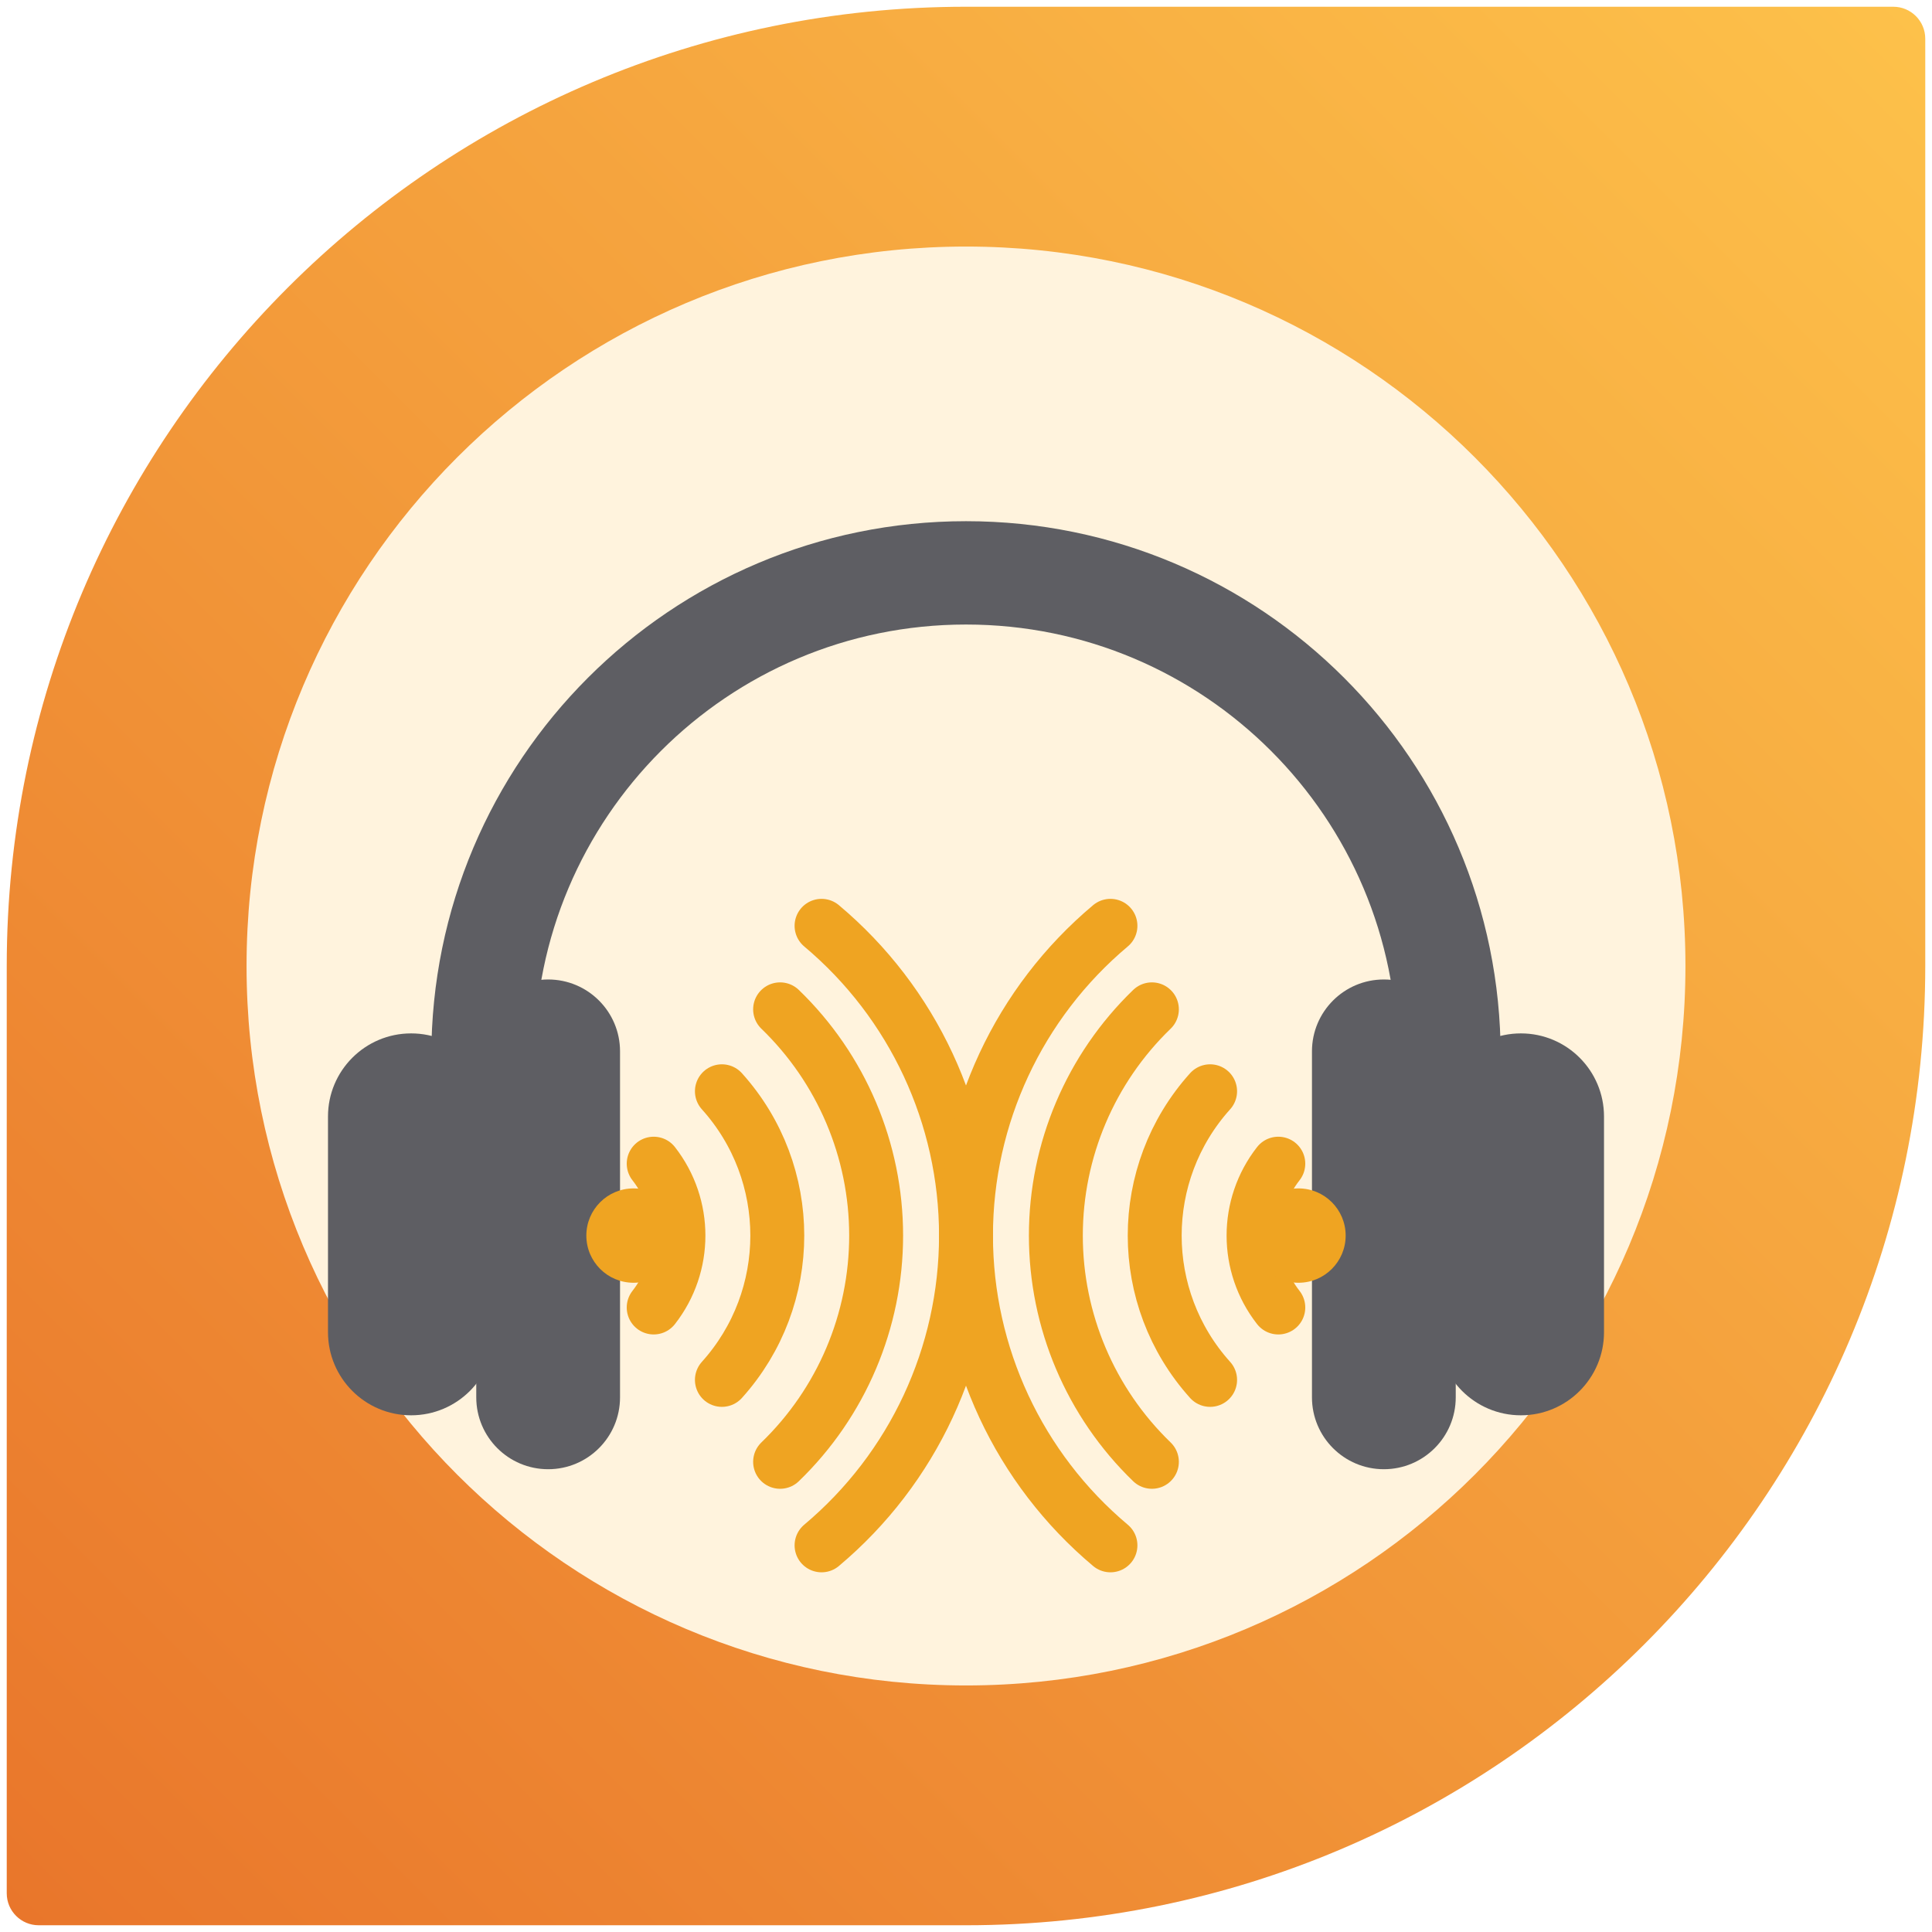
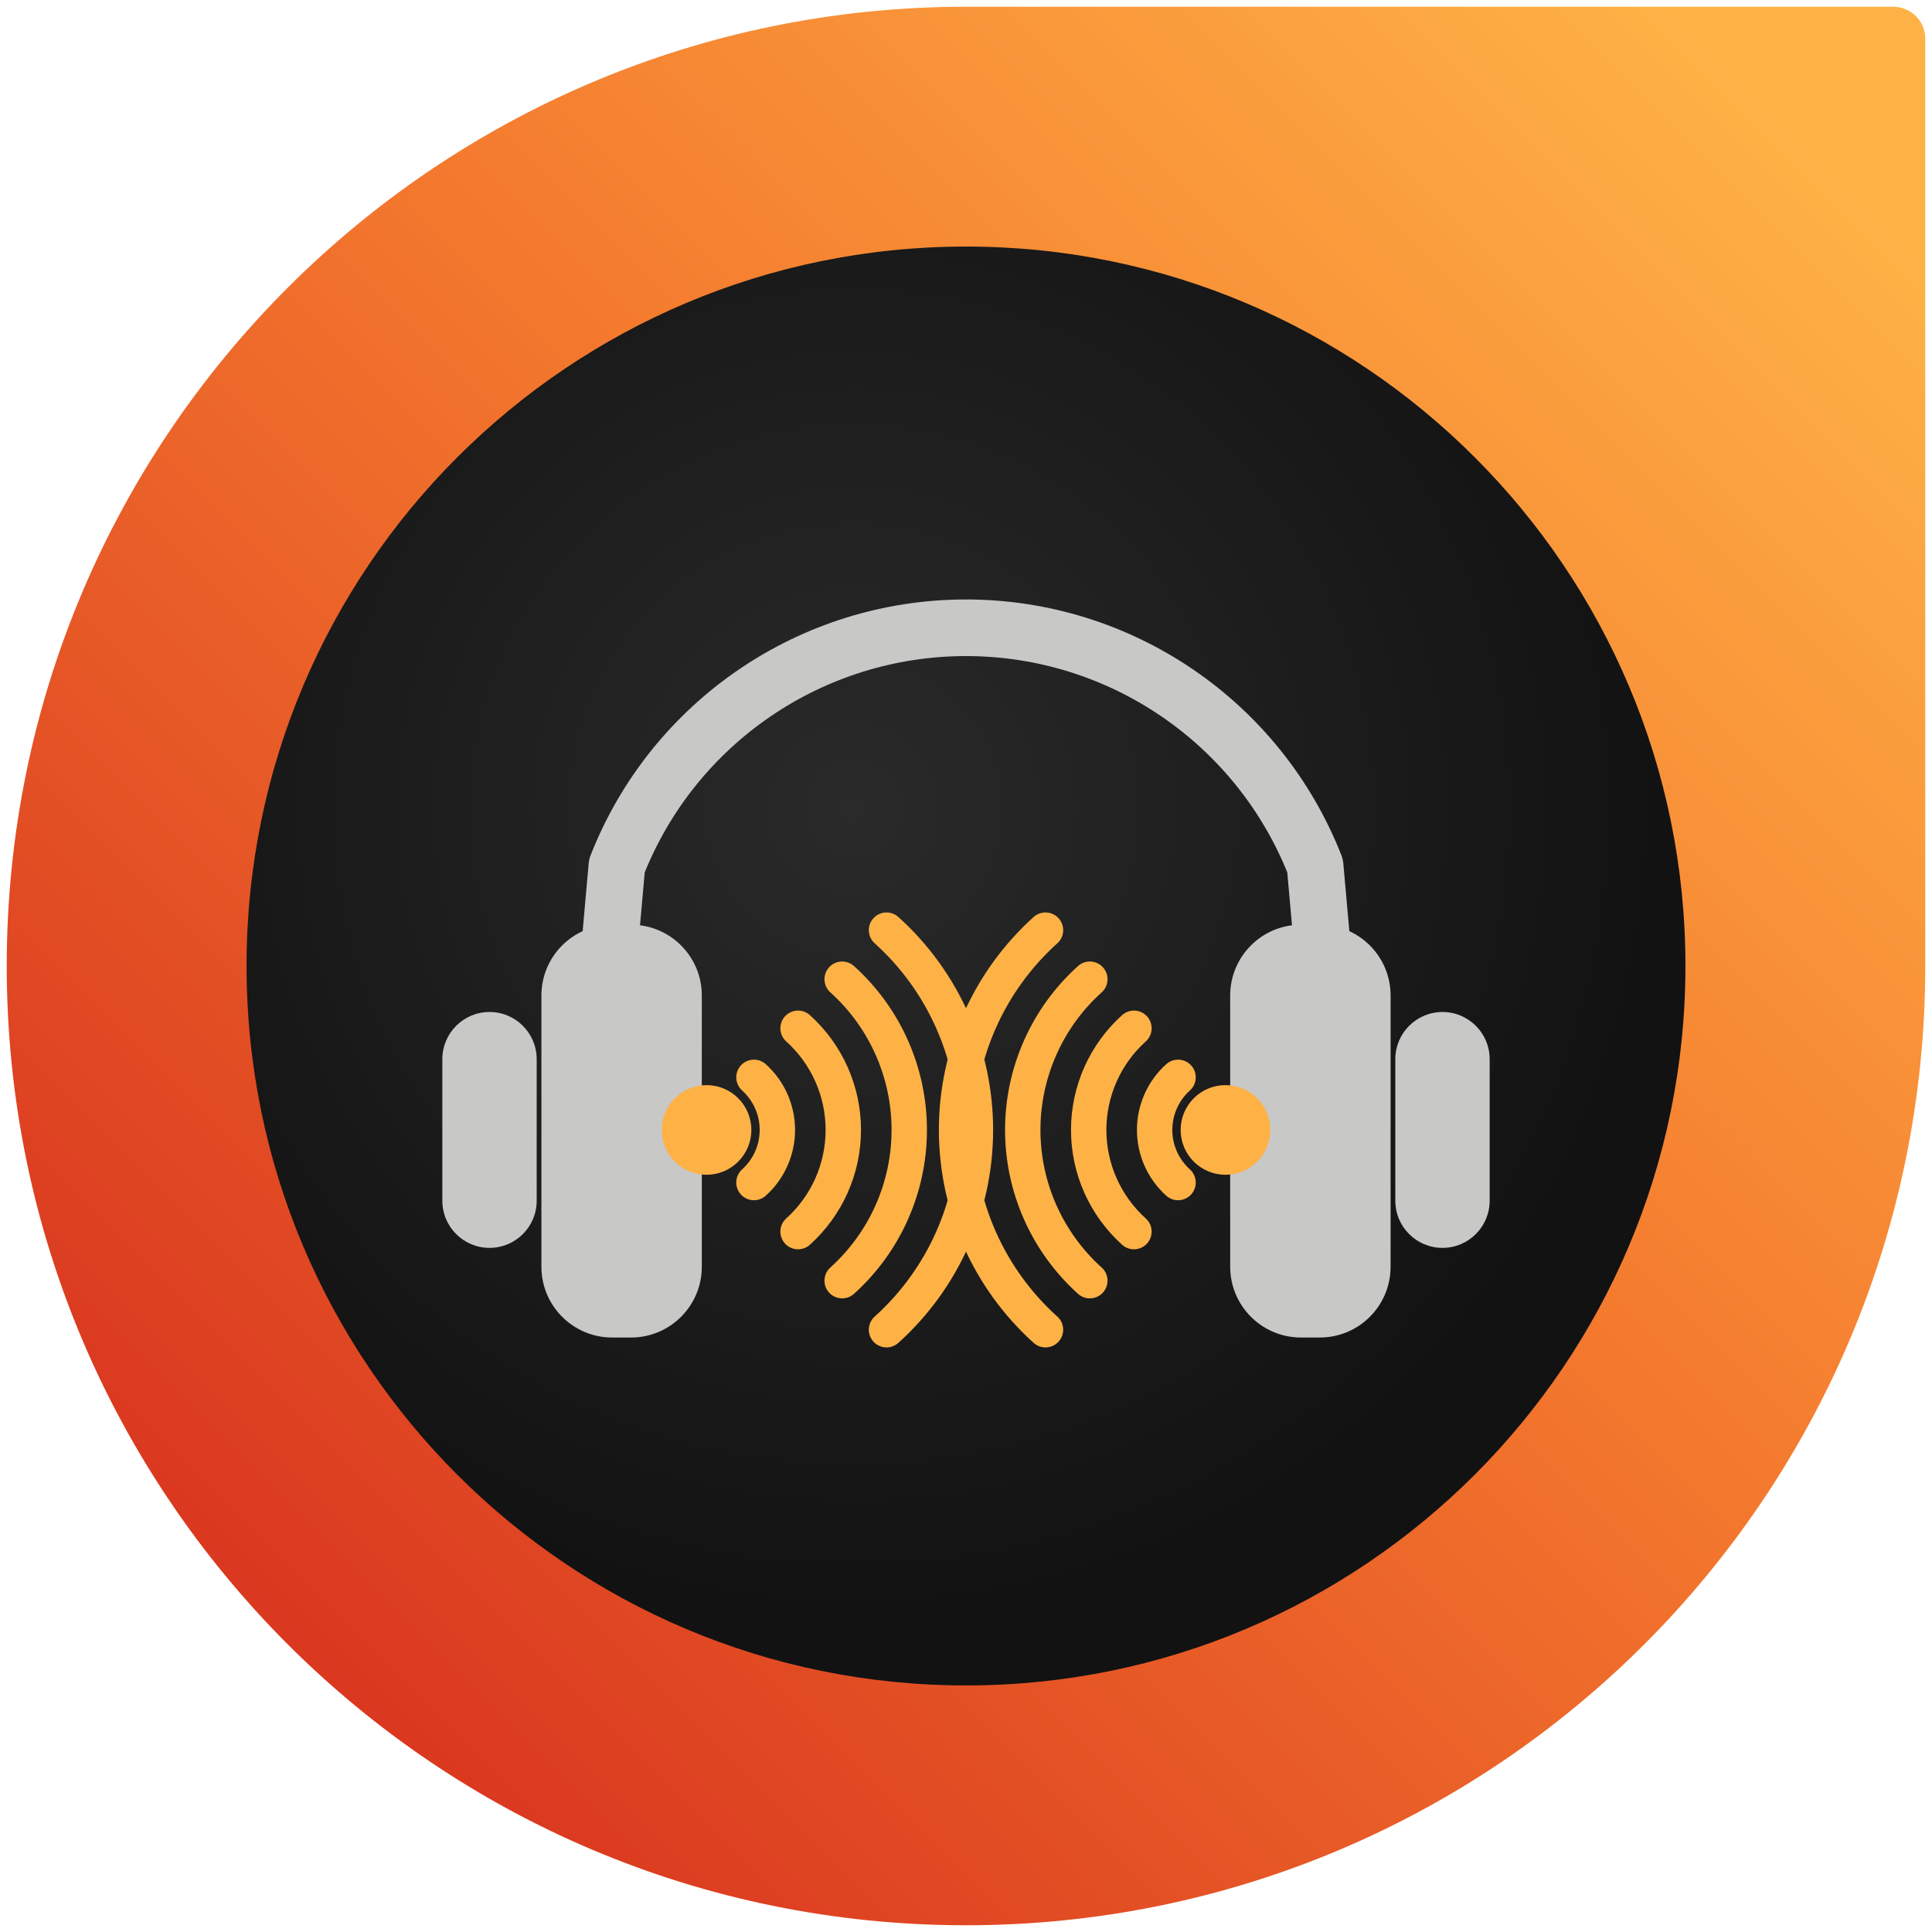
<svg xmlns="http://www.w3.org/2000/svg" width="86" height="86" viewBox="0 0 86 86">
  <defs>
-     <linearGradient id="base" gradientUnits="userSpaceOnUse" x1="0.7" y1="85.3" x2="85.3" y2="0.7">
-       <stop offset="0" stop-color="#E9762B" />
-       <stop offset="1" stop-color="#FDC14A" />
+     <linearGradient id="base" gradientUnits="userSpaceOnUse" x1="12" y1="74" x2="80" y2="6">
+       <stop offset="0" stop-color="#D9361F" />
+       <stop offset="0.55" stop-color="#F47A2E" />
+       <stop offset="1" stop-color="#FEB246" />
    </linearGradient>
+     <radialGradient id="disc" gradientUnits="userSpaceOnUse" cx="38" cy="36" r="36">
+       <stop offset="0" stop-color="#2A2A2A" />
+       <stop offset="1" stop-color="#121212" />
+     </radialGradient>
  </defs>
-   <path fill="url(#base)" d="M84.277,0.3H43C19.417,0.3,0.3,19.418,0.3,43v41.277c0,0.786,0.637,1.423,1.423,1.423H43     c23.583,0,42.7-19.118,42.7-42.7V1.723C85.7,0.937,85.063,0.3,84.277,0.3z" />
-   <circle fill="#FFF3DD" cx="43" cy="43" r="32.025" />
-   <g fill="#5E5E63">
-     <path fill="none" stroke="#5E5E63" stroke-width="4.6" stroke-linecap="round" d="M21.500,47.000 A21.500,21.500 0 0,1 64.500,47.000" />
-     <rect x="14.6" y="46.0" width="7.4" height="17.0" rx="3.7" />
-     <rect x="21.2" y="43.6" width="6.4" height="21.8" rx="3.2" />
-     <rect x="64.0" y="46.0" width="7.4" height="17.0" rx="3.7" />
-     <rect x="58.4" y="43.6" width="6.4" height="21.8" rx="3.2" />
-   </g>
-   <g fill="none" stroke="#EFA422" stroke-width="2.4" stroke-linecap="round">
-     <path d="M29.098,51.799 A5.200,5.200 0 0,1 29.098,58.201" />
-     <path d="M56.902,51.799 A5.200,5.200 0 0,0 56.902,58.201" />
-     <path d="M32.134,48.576 A9.600,9.600 0 0,1 32.134,61.424" />
-     <path d="M53.866,48.576 A9.600,9.600 0 0,0 53.866,61.424" />
-     <path d="M34.725,44.929 A14.000,14.000 0 0,1 34.725,65.071" />
-     <path d="M51.275,44.929 A14.000,14.000 0 0,0 51.275,65.071" />
-     <path d="M36.570,41.211 A18.000,18.000 0 0,1 36.570,68.789" />
-     <path d="M49.430,41.211 A18.000,18.000 0 0,0 49.430,68.789" />
-   </g>
-   <g fill="#EFA422">
-     <circle cx="28.2" cy="55.0" r="2.1" />
-     <circle cx="57.8" cy="55.0" r="2.1" />
+   <path fill="url(#base)" d="M43,0.3H84.277c0.786,0,1.423,0.637,1.423,1.423V43     A42.7,42.7 0 0,1 43,85.7A42.7,42.7 0 0,1 0.3,43A42.7,42.7 0 0,1 43,0.3z" />
+   <circle fill="url(#disc)" cx="43" cy="43" r="32.025" />
+   <g transform="translate(43,43) scale(0.105) translate(-240,-242.5)">
+     <g fill="#C8C8C7">
+       <path fill="none" stroke="#C8C8C7" stroke-width="24" stroke-linecap="round" stroke-linejoin="round" d="M88,245L92,200A159,159 0 0,1 388,200L392,245" />
+       <rect x="60" y="225" width="68" height="175" rx="30" />
+       <rect x="352" y="225" width="68" height="175" rx="30" />
+       <rect x="18" y="262" width="40" height="100" rx="20" />
+       <rect x="422" y="262" width="40" height="100" rx="20" />
+     </g>
+     <g fill="none" stroke="#FEB246" stroke-width="15" stroke-linecap="round">
+       <path d="M150.1,289.7A30,30 0 0,1 150.1,334.3" />
+       <path d="M329.9,289.7A30,30 0 0,0 329.9,334.3" />
+       <path d="M168.8,268.9A58,58 0 0,1 168.8,355.1" />
+       <path d="M311.2,268.9A58,58 0 0,0 311.2,355.1" />
+       <path d="M187.5,248.1A86,86 0 0,1 187.5,375.9" />
+       <path d="M292.5,248.1A86,86 0 0,0 292.5,375.9" />
+       <path d="M206.3,227.3A114,114 0 0,1 206.3,396.7" />
+       <path d="M273.7,227.3A114,114 0 0,0 273.7,396.7" />
+     </g>
+     <g fill="#FEB246">
+       <circle cx="130" cy="312" r="19" />
+       <circle cx="350" cy="312" r="19" />
+     </g>
  </g>
</svg>
